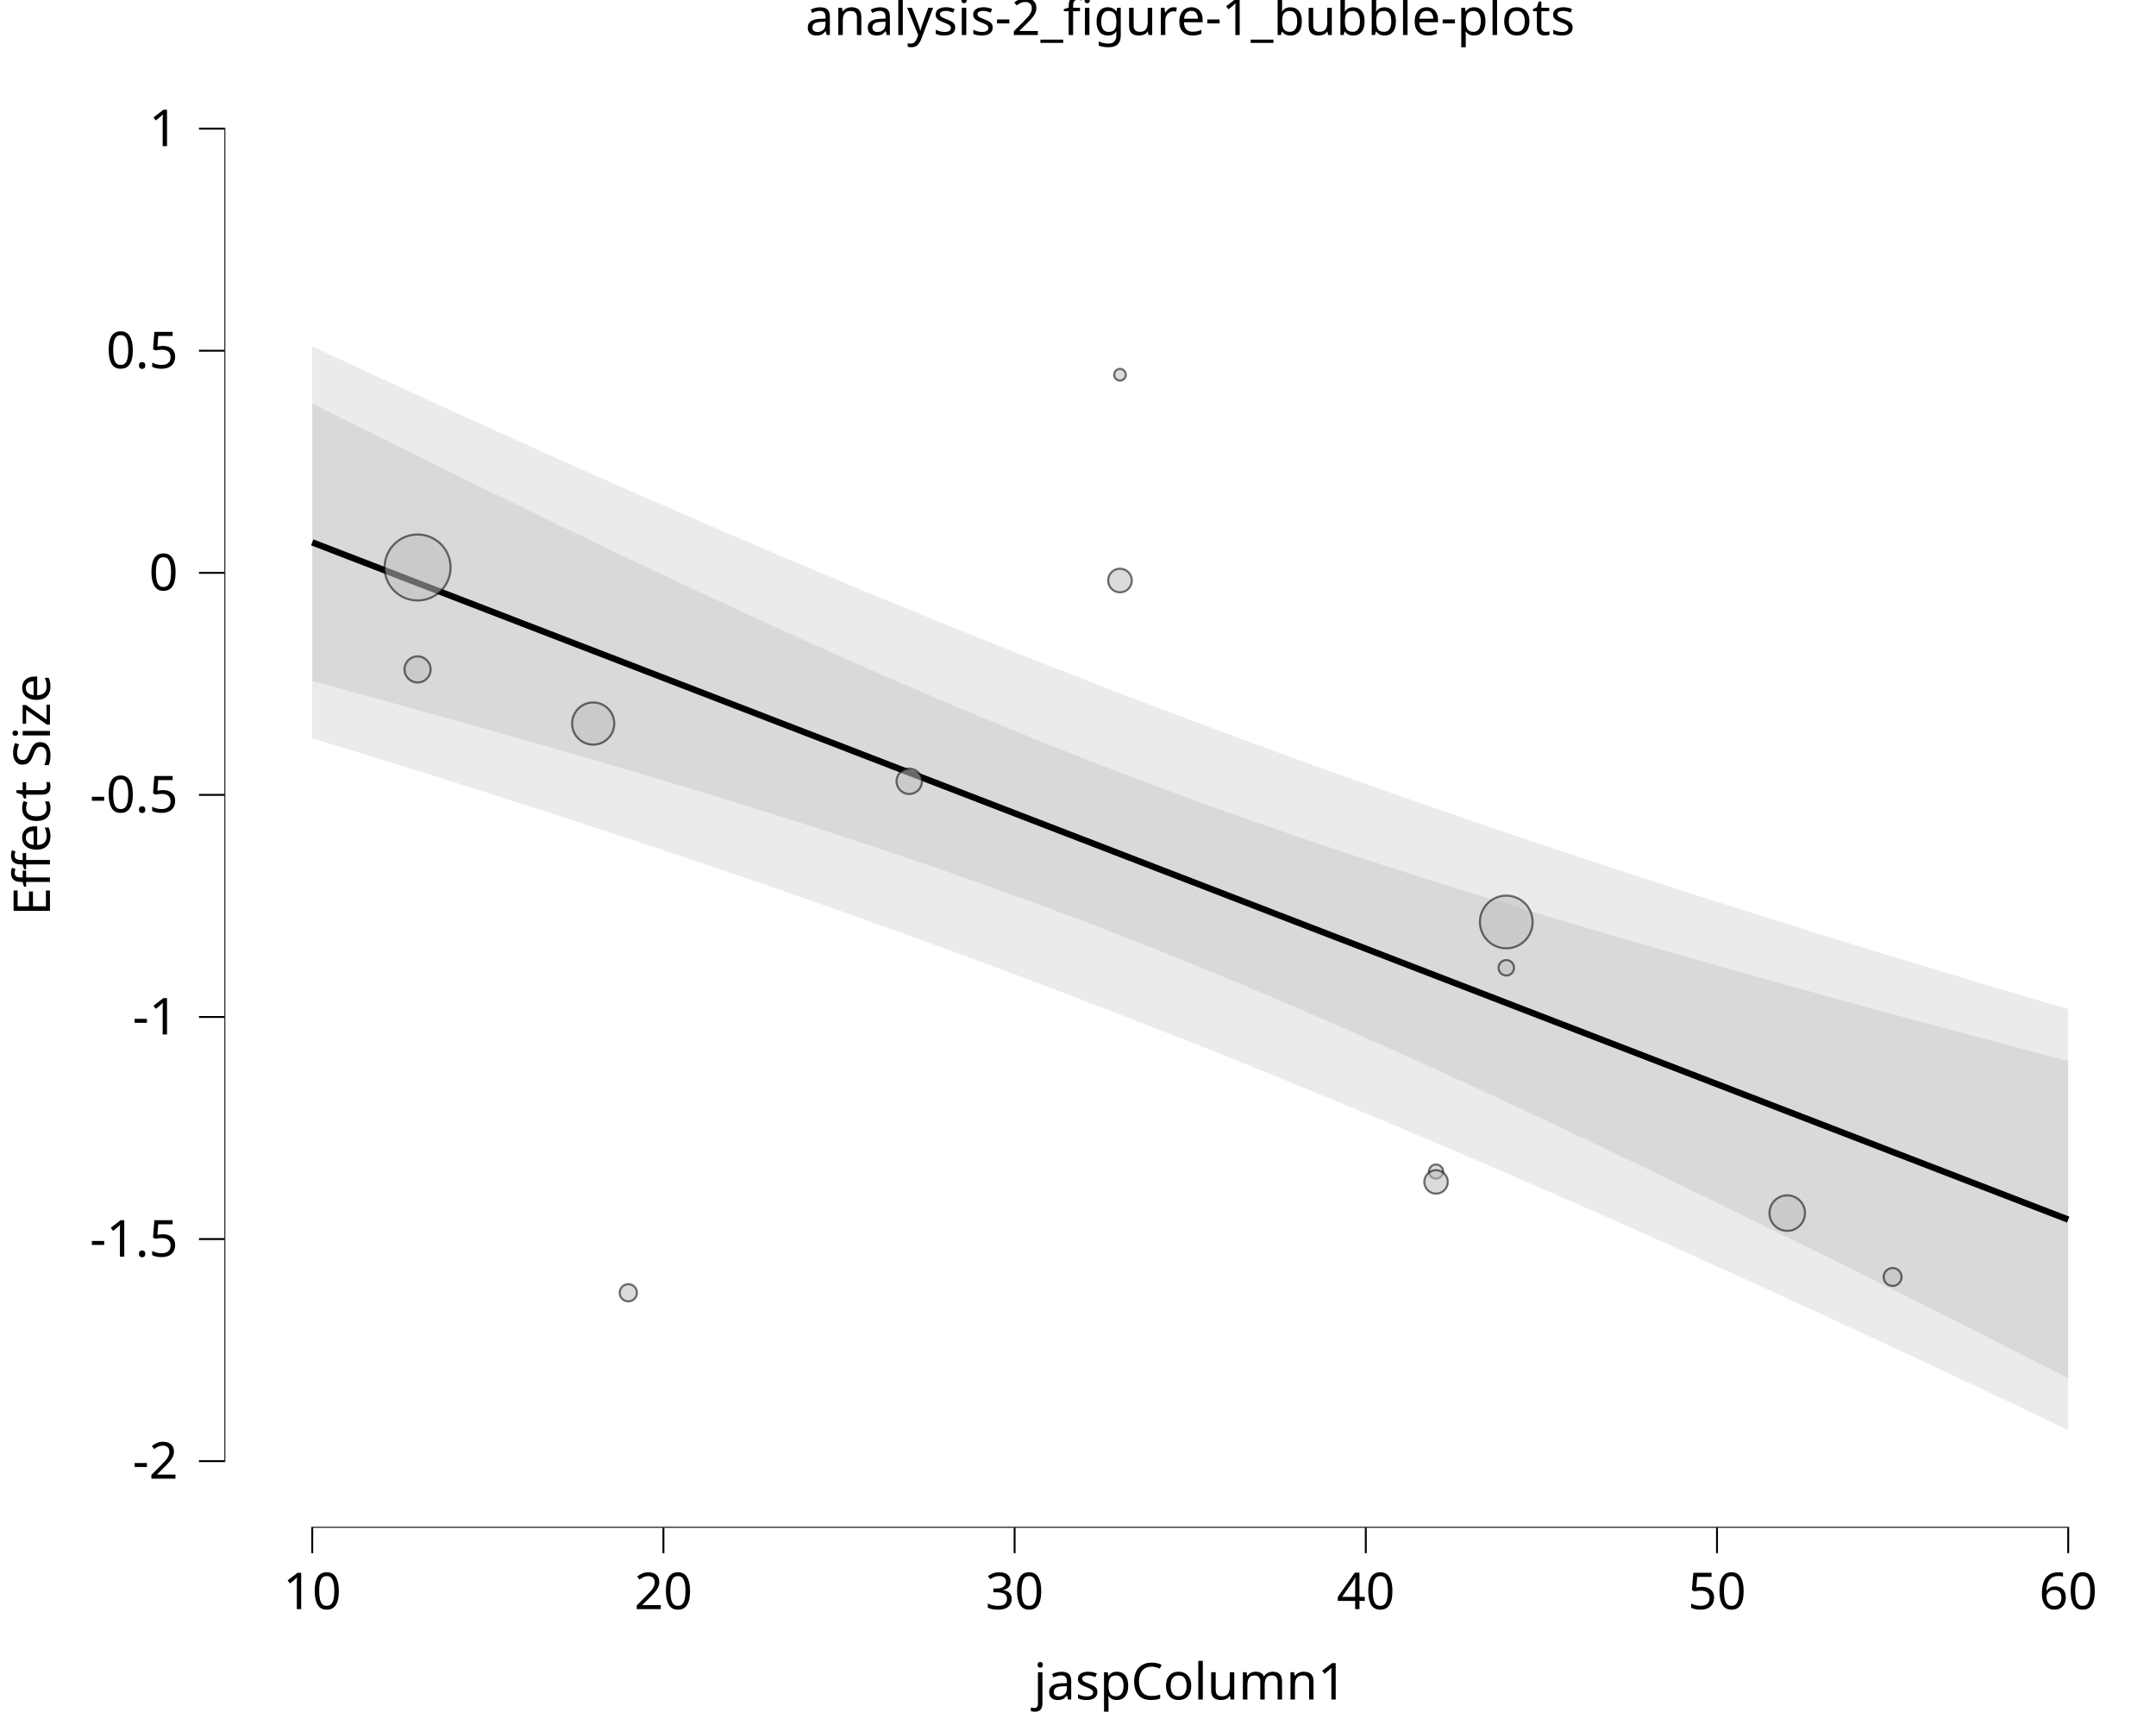
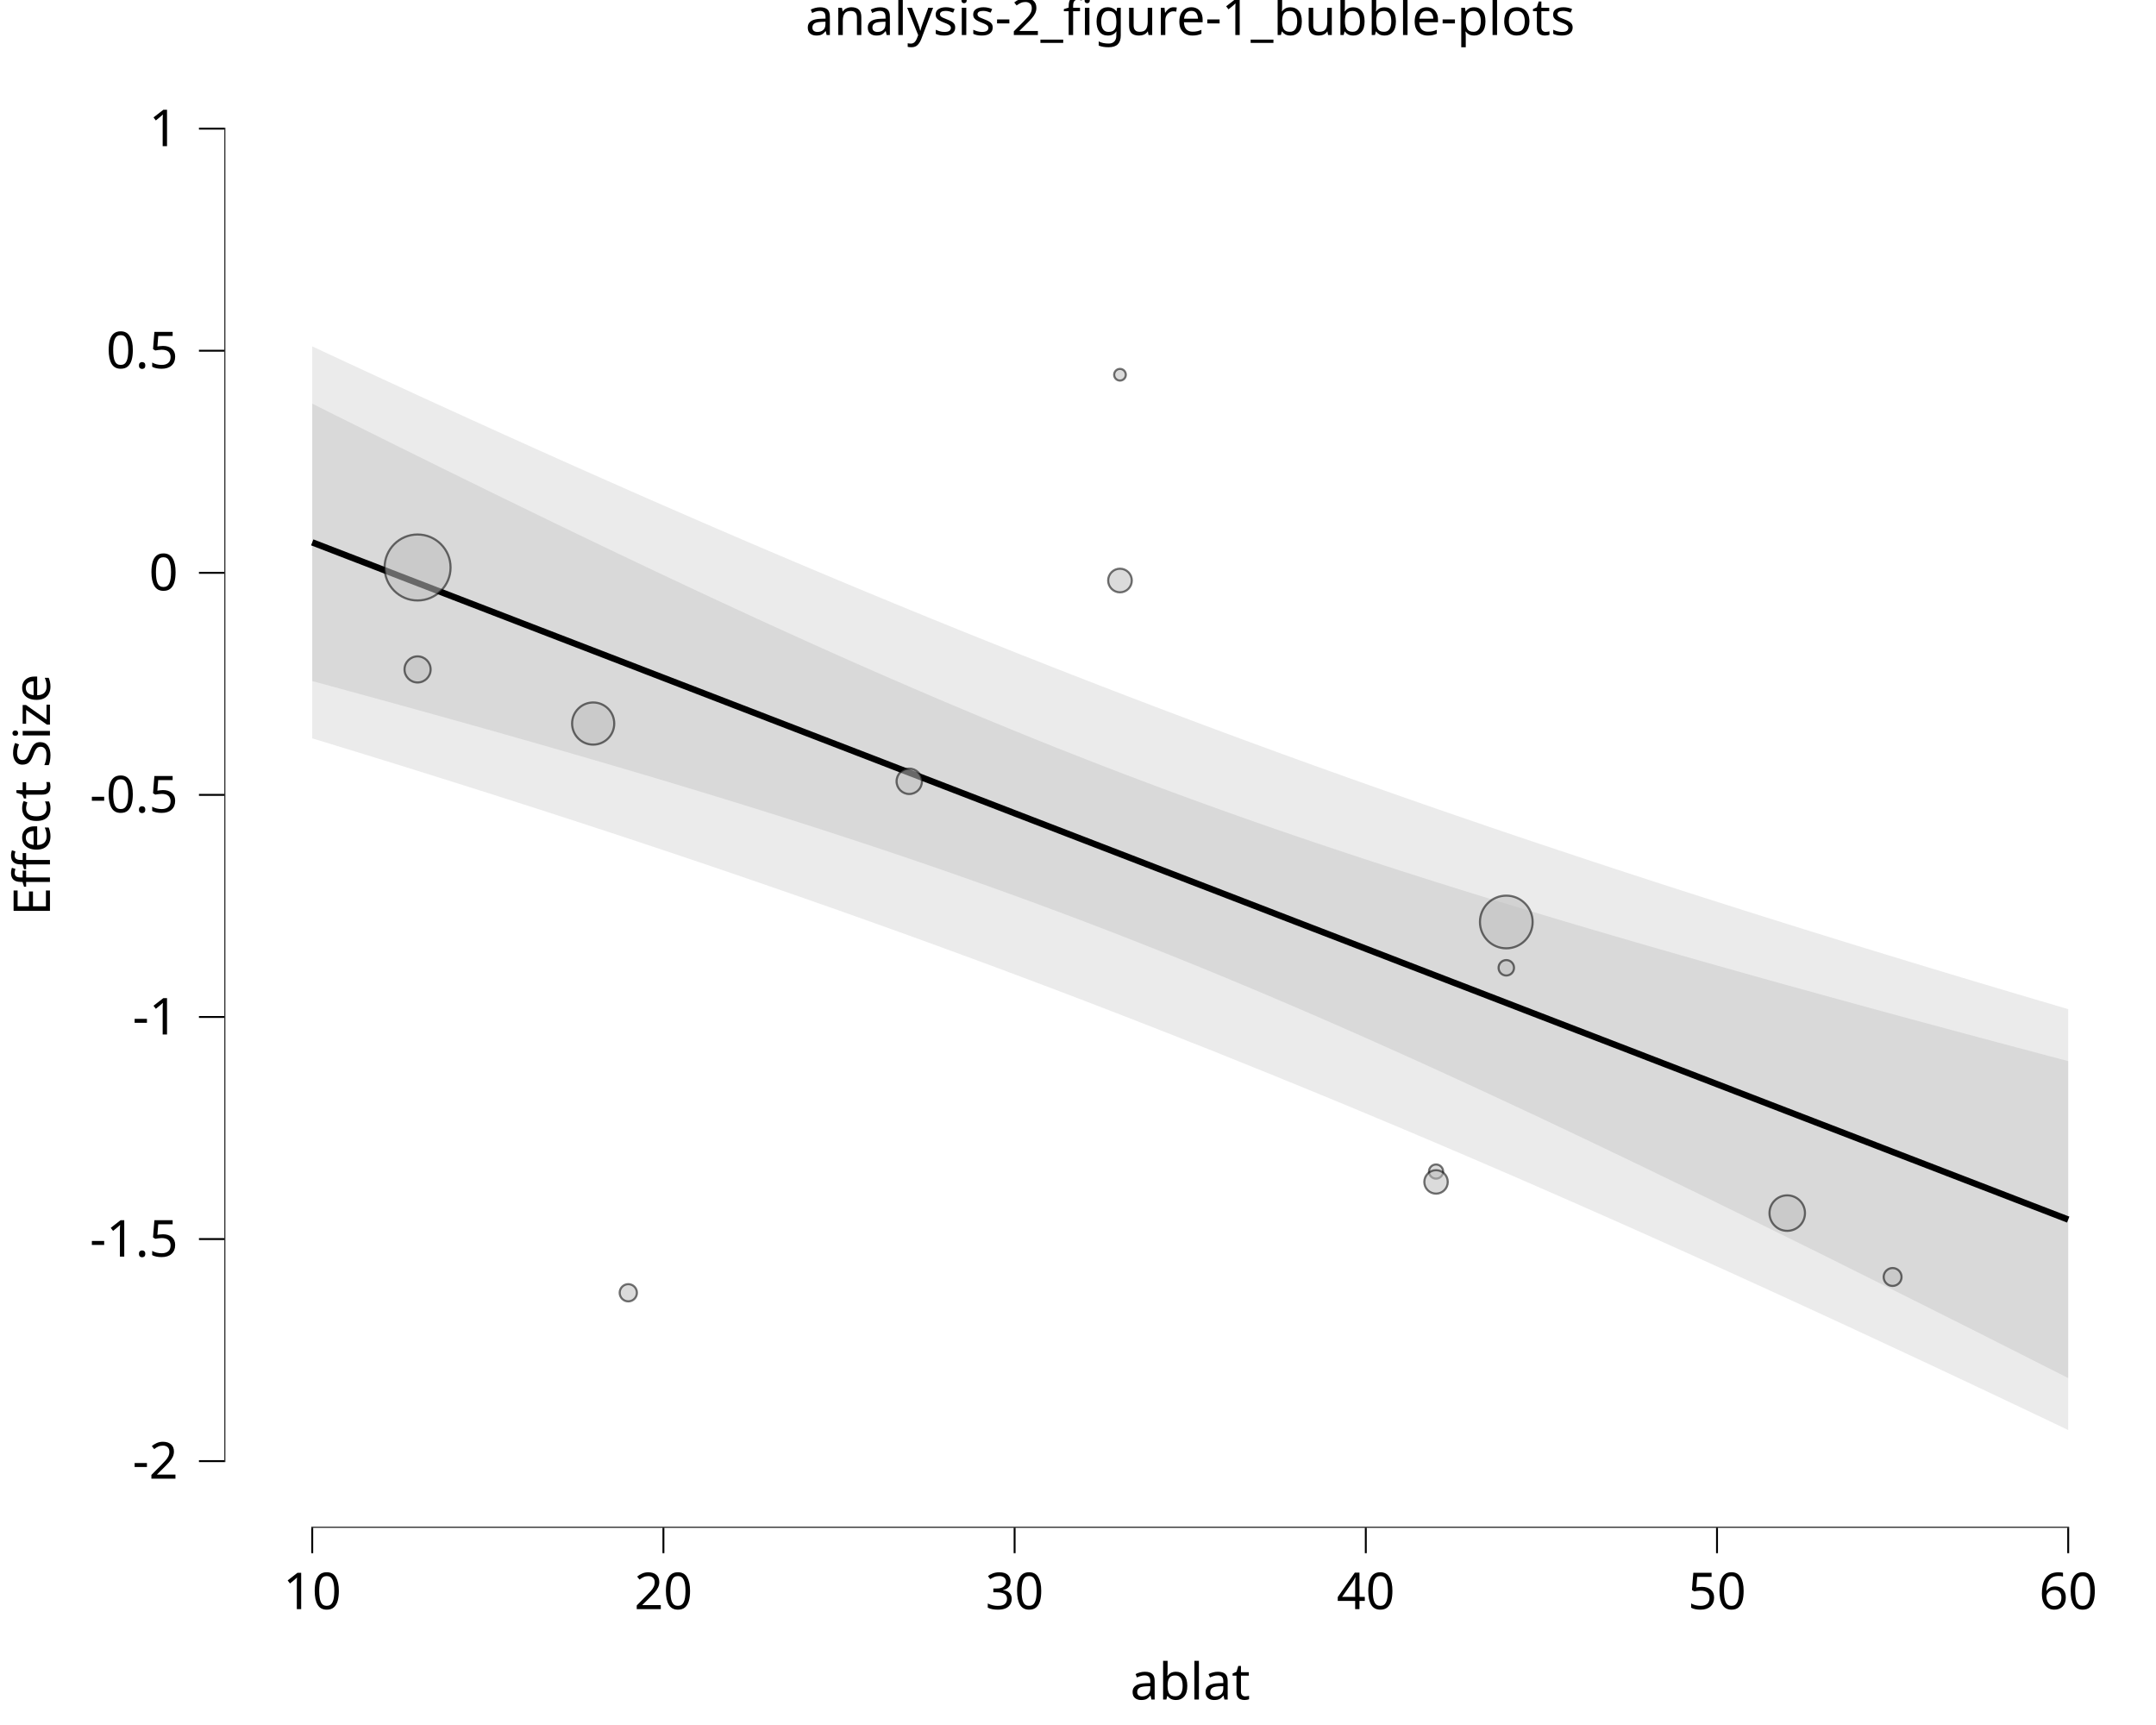
<svg xmlns="http://www.w3.org/2000/svg" class="svglite" data-engine-version="2.0" width="720.00pt" height="576.00pt" viewBox="0 0 720.00 576.00">
  <defs>
    <style type="text/css">
    .svglite line, .svglite polyline, .svglite polygon, .svglite path, .svglite rect, .svglite circle {
      fill: none;
      stroke: #000000;
      stroke-linecap: round;
      stroke-linejoin: round;
      stroke-miterlimit: 10.00;
    }
  </style>
  </defs>
  <rect width="100%" height="100%" style="stroke: none; fill: #FFFFFF;" />
  <defs>
    <clipPath id="cpMC4wMHw3MjAuMDB8MC4wMHw1NzYuMDA=">
      <rect x="0.00" y="0.00" width="720.00" height="576.00" />
    </clipPath>
  </defs>
  <g clip-path="url(#cpMC4wMHw3MjAuMDB8MC4wMHw1NzYuMDA=)">
    <rect x="0.00" y="0.00" width="720.00" height="576.00" style="stroke-width: 10.67; stroke: none;" />
  </g>
  <defs>
    <clipPath id="cpNzQuOTR8NzIwLjAwfDIwLjcxfDUxMC4xNA==">
      <rect x="74.94" y="20.71" width="645.06" height="489.43" />
    </clipPath>
  </defs>
  <g clip-path="url(#cpNzQuOTR8NzIwLjAwfDIwLjcxfDUxMC4xNA==)">
    <rect x="74.94" y="20.71" width="645.06" height="489.43" style="stroke-width: 10.67; stroke: none;" />
    <polygon points="104.27,246.54 110.13,248.33 115.99,250.13 121.86,251.93 127.72,253.74 133.59,255.56 139.45,257.39 145.31,259.22 151.18,261.07 157.04,262.92 162.91,264.78 168.77,266.65 174.64,268.53 180.50,270.41 186.36,272.31 192.23,274.21 198.09,276.13 203.96,278.05 209.82,279.99 215.68,281.93 221.55,283.89 227.41,285.85 233.28,287.83 239.14,289.81 245.00,291.81 250.87,293.82 256.73,295.84 262.60,297.87 268.46,299.91 274.33,301.97 280.19,304.03 286.05,306.11 291.92,308.20 297.78,310.30 303.65,312.41 309.51,314.54 315.37,316.68 321.24,318.83 327.10,320.99 332.97,323.16 338.83,325.35 344.70,327.55 350.56,329.77 356.42,331.99 362.29,334.23 368.15,336.48 374.02,338.75 379.88,341.03 385.74,343.32 391.61,345.62 397.47,347.94 403.34,350.26 409.20,352.61 415.06,354.96 420.93,357.33 426.79,359.71 432.66,362.10 438.52,364.50 444.39,366.92 450.25,369.34 456.11,371.78 461.98,374.24 467.84,376.70 473.71,379.18 479.57,381.66 485.43,384.16 491.30,386.67 497.16,389.19 503.03,391.72 508.89,394.26 514.76,396.82 520.62,399.38 526.48,401.95 532.35,404.54 538.21,407.13 544.08,409.73 549.94,412.35 555.80,414.97 561.67,417.60 567.53,420.24 573.40,422.89 579.26,425.55 585.12,428.22 590.99,430.89 596.85,433.57 602.72,436.27 608.58,438.97 614.45,441.67 620.31,444.39 626.17,447.11 632.04,449.84 637.90,452.58 643.77,455.32 649.63,458.07 655.49,460.83 661.36,463.59 667.22,466.36 673.09,469.14 678.95,471.92 684.82,474.71 690.68,477.51 690.68,336.97 684.82,335.24 678.95,333.51 673.09,331.77 667.22,330.02 661.36,328.27 655.49,326.51 649.63,324.75 643.77,322.98 637.90,321.20 632.04,319.41 626.17,317.62 620.31,315.82 614.45,314.01 608.58,312.19 602.72,310.37 596.85,308.54 590.99,306.70 585.12,304.85 579.26,303.00 573.40,301.13 567.53,299.26 561.67,297.38 555.80,295.49 549.94,293.59 544.08,291.68 538.21,289.76 532.35,287.83 526.48,285.89 520.62,283.94 514.76,281.98 508.89,280.01 503.03,278.03 497.16,276.04 491.30,274.03 485.43,272.02 479.57,270.00 473.71,267.96 467.84,265.91 461.98,263.85 456.11,261.78 450.25,259.70 444.39,257.60 438.52,255.50 432.66,253.38 426.79,251.25 420.93,249.10 415.06,246.95 409.20,244.78 403.34,242.60 397.47,240.40 391.61,238.20 385.74,235.98 379.88,233.74 374.02,231.50 368.15,229.24 362.29,226.97 356.42,224.69 350.56,222.39 344.70,220.08 338.83,217.76 332.97,215.42 327.10,213.08 321.24,210.72 315.37,208.34 309.51,205.96 303.65,203.56 297.78,201.15 291.92,198.73 286.05,196.30 280.19,193.85 274.33,191.39 268.46,188.92 262.60,186.44 256.73,183.95 250.87,181.45 245.00,178.93 239.14,176.41 233.28,173.87 227.41,171.32 221.55,168.77 215.68,166.20 209.82,163.62 203.96,161.03 198.09,158.43 192.23,155.83 186.36,153.21 180.50,150.58 174.64,147.95 168.77,145.30 162.91,142.65 157.04,139.98 151.18,137.31 145.31,134.63 139.45,131.95 133.59,129.25 127.72,126.55 121.86,123.84 115.99,121.12 110.13,118.39 104.27,115.66 " style="stroke-width: 1.07; stroke: none; stroke-linecap: butt; fill: #333333; fill-opacity: 0.10;" />
    <polygon points="104.27,227.42 110.13,229.01 115.99,230.61 121.86,232.21 127.72,233.82 133.59,235.44 139.45,237.06 145.31,238.69 151.18,240.32 157.04,241.96 162.91,243.61 168.77,245.27 174.64,246.94 180.50,248.61 186.36,250.30 192.23,251.99 198.09,253.70 203.96,255.41 209.82,257.14 215.68,258.87 221.55,260.62 227.41,262.39 233.28,264.16 239.14,265.95 245.00,267.75 250.87,269.57 256.73,271.40 262.60,273.25 268.46,275.12 274.33,277.00 280.19,278.91 286.05,280.83 291.92,282.77 297.78,284.73 303.65,286.71 309.51,288.71 315.37,290.74 321.24,292.79 327.10,294.86 332.97,296.95 338.83,299.07 344.70,301.21 350.56,303.38 356.42,305.57 362.29,307.79 368.15,310.03 374.02,312.30 379.88,314.60 385.74,316.91 391.61,319.26 397.47,321.63 403.34,324.02 409.20,326.44 415.06,328.88 420.93,331.34 426.79,333.83 432.66,336.34 438.52,338.87 444.39,341.42 450.25,343.99 456.11,346.58 461.98,349.20 467.84,351.83 473.71,354.47 479.57,357.14 485.43,359.82 491.30,362.52 497.16,365.23 503.03,367.96 508.89,370.70 514.76,373.45 520.62,376.22 526.48,379.00 532.35,381.79 538.21,384.60 544.08,387.41 549.94,390.23 555.80,393.07 561.67,395.91 567.53,398.76 573.40,401.62 579.26,404.49 585.12,407.37 590.99,410.25 596.85,413.15 602.72,416.04 608.58,418.95 614.45,421.86 620.31,424.78 626.17,427.70 632.04,430.63 637.90,433.56 643.77,436.50 649.63,439.44 655.49,442.39 661.36,445.34 667.22,448.30 673.09,451.26 678.95,454.22 684.82,457.19 690.68,460.16 690.68,354.32 684.82,352.77 678.95,351.21 673.09,349.66 667.22,348.09 661.36,346.53 655.49,344.96 649.63,343.38 643.77,341.80 637.90,340.22 632.04,338.63 626.17,337.03 620.31,335.43 614.45,333.82 608.58,332.21 602.72,330.59 596.85,328.97 590.99,327.34 585.12,325.70 579.26,324.05 573.40,322.40 567.53,320.74 561.67,319.07 555.80,317.39 549.94,315.70 544.08,314.00 538.21,312.29 532.35,310.57 526.48,308.84 520.62,307.10 514.76,305.34 508.89,303.57 503.03,301.79 497.16,300.00 491.30,298.19 485.43,296.36 479.57,294.52 473.71,292.66 467.84,290.79 461.98,288.89 456.11,286.98 450.25,285.05 444.39,283.10 438.52,281.13 432.66,279.14 426.79,277.13 420.93,275.09 415.06,273.03 409.20,270.95 403.34,268.84 397.47,266.71 391.61,264.56 385.74,262.38 379.88,260.17 374.02,257.95 368.15,255.69 362.29,253.41 356.42,251.10 350.56,248.77 344.70,246.42 338.83,244.04 332.97,241.63 327.10,239.21 321.24,236.75 315.37,234.28 309.51,231.78 303.65,229.26 297.78,226.72 291.92,224.16 286.05,221.58 280.19,218.98 274.33,216.36 268.46,213.72 262.60,211.06 256.73,208.39 250.87,205.70 245.00,202.99 239.14,200.27 233.28,197.54 227.41,194.79 221.55,192.03 215.68,189.26 209.82,186.47 203.96,183.67 198.09,180.87 192.23,178.05 186.36,175.22 180.50,172.38 174.64,169.53 168.77,166.68 162.91,163.81 157.04,160.94 151.18,158.06 145.31,155.17 139.45,152.28 133.59,149.38 127.72,146.47 121.86,143.55 115.99,140.63 110.13,137.71 104.27,134.78 " style="stroke-width: 1.07; stroke: none; stroke-linecap: butt; fill: #333333; fill-opacity: 0.10;" />
    <polyline points="104.27,181.10 110.13,183.36 115.99,185.62 121.86,187.88 127.72,190.14 133.59,192.41 139.45,194.67 145.31,196.93 151.18,199.19 157.04,201.45 162.91,203.71 168.77,205.97 174.64,208.24 180.50,210.50 186.36,212.76 192.23,215.02 198.09,217.28 203.96,219.54 209.82,221.80 215.68,224.07 221.55,226.33 227.41,228.59 233.28,230.85 239.14,233.11 245.00,235.37 250.87,237.63 256.73,239.90 262.60,242.16 268.46,244.42 274.33,246.68 280.19,248.94 286.05,251.20 291.92,253.46 297.78,255.73 303.65,257.99 309.51,260.25 315.37,262.51 321.24,264.77 327.10,267.03 332.97,269.29 338.83,271.56 344.70,273.82 350.56,276.08 356.42,278.34 362.29,280.60 368.15,282.86 374.02,285.12 379.88,287.38 385.74,289.65 391.61,291.91 397.47,294.17 403.34,296.43 409.20,298.69 415.06,300.95 420.93,303.21 426.79,305.48 432.66,307.74 438.52,310.00 444.39,312.26 450.25,314.52 456.11,316.78 461.98,319.04 467.84,321.31 473.71,323.57 479.57,325.83 485.43,328.09 491.30,330.35 497.16,332.61 503.03,334.87 508.89,337.14 514.76,339.40 520.62,341.66 526.48,343.92 532.35,346.18 538.21,348.44 544.08,350.70 549.94,352.97 555.80,355.23 561.67,357.49 567.53,359.75 573.40,362.01 579.26,364.27 585.12,366.53 590.99,368.80 596.85,371.06 602.72,373.32 608.58,375.58 614.45,377.84 620.31,380.10 626.17,382.36 632.04,384.63 637.90,386.89 643.77,389.15 649.63,391.41 655.49,393.67 661.36,395.93 667.22,398.19 673.09,400.46 678.95,402.72 684.82,404.98 690.68,407.24 " style="stroke-width: 2.13; stroke-linecap: butt;" />
    <circle cx="503.03" cy="323.16" r="2.58" style="stroke-width: 0.71; stroke: #000000; stroke-opacity: 0.55; fill: #BEBEBE; fill-opacity: 0.55;" />
    <circle cx="632.04" cy="426.40" r="2.99" style="stroke-width: 0.71; stroke: #000000; stroke-opacity: 0.55; fill: #BEBEBE; fill-opacity: 0.55;" />
    <circle cx="479.57" cy="391.20" r="2.37" style="stroke-width: 0.71; stroke: #000000; stroke-opacity: 0.55; fill: #BEBEBE; fill-opacity: 0.55;" />
    <circle cx="596.85" cy="405.07" r="5.93" style="stroke-width: 0.71; stroke: #000000; stroke-opacity: 0.55; fill: #BEBEBE; fill-opacity: 0.55;" />
    <circle cx="139.45" cy="223.53" r="4.36" style="stroke-width: 0.71; stroke: #000000; stroke-opacity: 0.55; fill: #BEBEBE; fill-opacity: 0.55;" />
    <circle cx="503.03" cy="307.86" r="8.80" style="stroke-width: 0.71; stroke: #000000; stroke-opacity: 0.55; fill: #BEBEBE; fill-opacity: 0.55;" />
    <circle cx="209.82" cy="431.67" r="2.88" style="stroke-width: 0.71; stroke: #000000; stroke-opacity: 0.55; fill: #BEBEBE; fill-opacity: 0.55;" />
    <circle cx="139.45" cy="189.49" r="11.02" style="stroke-width: 0.71; stroke: #000000; stroke-opacity: 0.55; fill: #BEBEBE; fill-opacity: 0.55;" />
    <circle cx="303.65" cy="260.89" r="4.24" style="stroke-width: 0.71; stroke: #000000; stroke-opacity: 0.55; fill: #BEBEBE; fill-opacity: 0.55;" />
    <circle cx="479.57" cy="394.66" r="3.92" style="stroke-width: 0.71; stroke: #000000; stroke-opacity: 0.55; fill: #BEBEBE; fill-opacity: 0.55;" />
    <circle cx="198.09" cy="241.60" r="7.04" style="stroke-width: 0.71; stroke: #000000; stroke-opacity: 0.55; fill: #BEBEBE; fill-opacity: 0.55;" />
    <circle cx="374.02" cy="125.13" r="1.95" style="stroke-width: 0.71; stroke: #000000; stroke-opacity: 0.55; fill: #BEBEBE; fill-opacity: 0.55;" />
    <circle cx="374.02" cy="193.84" r="3.95" style="stroke-width: 0.71; stroke: #000000; stroke-opacity: 0.55; fill: #BEBEBE; fill-opacity: 0.55;" />
    <line x1="103.95" y1="510.14" x2="691.00" y2="510.14" style="stroke-width: 0.64; stroke-linecap: butt;" />
    <line x1="74.94" y1="488.21" x2="74.94" y2="42.64" style="stroke-width: 0.64; stroke-linecap: butt;" />
    <rect x="74.94" y="20.71" width="645.06" height="489.43" style="stroke-width: 0.00; stroke: none;" />
  </g>
  <g clip-path="url(#cpMC4wMHw3MjAuMDB8MC4wMHw1NzYuMDA=)">
    <polyline points="74.94,510.14 74.94,20.71 " style="stroke-width: 0.00; stroke: none; stroke-linecap: butt;" />
    <text x="59.47" y="493.74" text-anchor="end" style="font-size: 17.00px; font-family: sans;" textLength="15.12px" lengthAdjust="spacingAndGlyphs">-2</text>
    <text x="59.47" y="419.59" text-anchor="end" style="font-size: 17.00px; font-family: sans;" textLength="29.29px" lengthAdjust="spacingAndGlyphs">-1.5</text>
    <text x="59.47" y="345.43" text-anchor="end" style="font-size: 17.00px; font-family: sans;" textLength="15.12px" lengthAdjust="spacingAndGlyphs">-1</text>
    <text x="59.47" y="271.27" text-anchor="end" style="font-size: 17.00px; font-family: sans;" textLength="29.29px" lengthAdjust="spacingAndGlyphs">-0.5</text>
    <text x="59.47" y="197.12" text-anchor="end" style="font-size: 17.00px; font-family: sans;" textLength="9.46px" lengthAdjust="spacingAndGlyphs">0</text>
    <text x="59.47" y="122.96" text-anchor="end" style="font-size: 17.00px; font-family: sans;" textLength="23.63px" lengthAdjust="spacingAndGlyphs">0.5</text>
    <text x="59.47" y="48.80" text-anchor="end" style="font-size: 17.00px; font-family: sans;" textLength="9.46px" lengthAdjust="spacingAndGlyphs">1</text>
    <polyline points="66.44,487.89 74.94,487.89 " style="stroke-width: 0.64; stroke-linecap: butt;" />
    <polyline points="66.44,413.74 74.94,413.74 " style="stroke-width: 0.64; stroke-linecap: butt;" />
    <polyline points="66.44,339.58 74.94,339.58 " style="stroke-width: 0.64; stroke-linecap: butt;" />
    <polyline points="66.44,265.42 74.94,265.42 " style="stroke-width: 0.64; stroke-linecap: butt;" />
    <polyline points="66.44,191.27 74.94,191.27 " style="stroke-width: 0.64; stroke-linecap: butt;" />
    <polyline points="66.44,117.11 74.94,117.11 " style="stroke-width: 0.64; stroke-linecap: butt;" />
    <polyline points="66.44,42.95 74.94,42.95 " style="stroke-width: 0.64; stroke-linecap: butt;" />
    <polyline points="74.94,510.14 720.00,510.14 " style="stroke-width: 0.00; stroke: none; stroke-linecap: butt;" />
    <polyline points="104.27,518.64 104.27,510.14 " style="stroke-width: 0.64; stroke-linecap: butt;" />
    <polyline points="221.55,518.64 221.55,510.14 " style="stroke-width: 0.64; stroke-linecap: butt;" />
    <polyline points="338.83,518.64 338.83,510.14 " style="stroke-width: 0.64; stroke-linecap: butt;" />
    <polyline points="456.11,518.64 456.11,510.14 " style="stroke-width: 0.64; stroke-linecap: butt;" />
    <polyline points="573.40,518.64 573.40,510.14 " style="stroke-width: 0.64; stroke-linecap: butt;" />
    <polyline points="690.68,518.64 690.68,510.14 " style="stroke-width: 0.64; stroke-linecap: butt;" />
    <text x="104.27" y="537.32" text-anchor="middle" style="font-size: 17.00px; font-family: sans;" textLength="18.91px" lengthAdjust="spacingAndGlyphs">10</text>
    <text x="221.55" y="537.32" text-anchor="middle" style="font-size: 17.00px; font-family: sans;" textLength="18.91px" lengthAdjust="spacingAndGlyphs">20</text>
    <text x="338.83" y="537.32" text-anchor="middle" style="font-size: 17.00px; font-family: sans;" textLength="18.91px" lengthAdjust="spacingAndGlyphs">30</text>
    <text x="456.11" y="537.32" text-anchor="middle" style="font-size: 17.00px; font-family: sans;" textLength="18.91px" lengthAdjust="spacingAndGlyphs">40</text>
    <text x="573.40" y="537.32" text-anchor="middle" style="font-size: 17.00px; font-family: sans;" textLength="18.91px" lengthAdjust="spacingAndGlyphs">50</text>
    <text x="690.68" y="537.32" text-anchor="middle" style="font-size: 17.00px; font-family: sans;" textLength="18.91px" lengthAdjust="spacingAndGlyphs">60</text>
-     <text x="397.47" y="567.49" text-anchor="middle" style="font-size: 17.00px; font-family: sans;" textLength="99.24px" lengthAdjust="spacingAndGlyphs">jaspColumn1</text>
+     <text x="397.47" y="567.49" text-anchor="middle" style="font-size: 17.00px; font-family: sans;" textLength="36.86px" lengthAdjust="spacingAndGlyphs">ablat</text>
    <text transform="translate(16.68,265.42) rotate(-90)" text-anchor="middle" style="font-size: 17.00px; font-family: sans;" textLength="81.27px" lengthAdjust="spacingAndGlyphs">Effect Size</text>
    <text x="397.47" y="11.70" text-anchor="middle" style="font-size: 17.00px; font-family: sans;" textLength="245.73px" lengthAdjust="spacingAndGlyphs">analysis-2_figure-1_bubble-plots</text>
  </g>
</svg>
